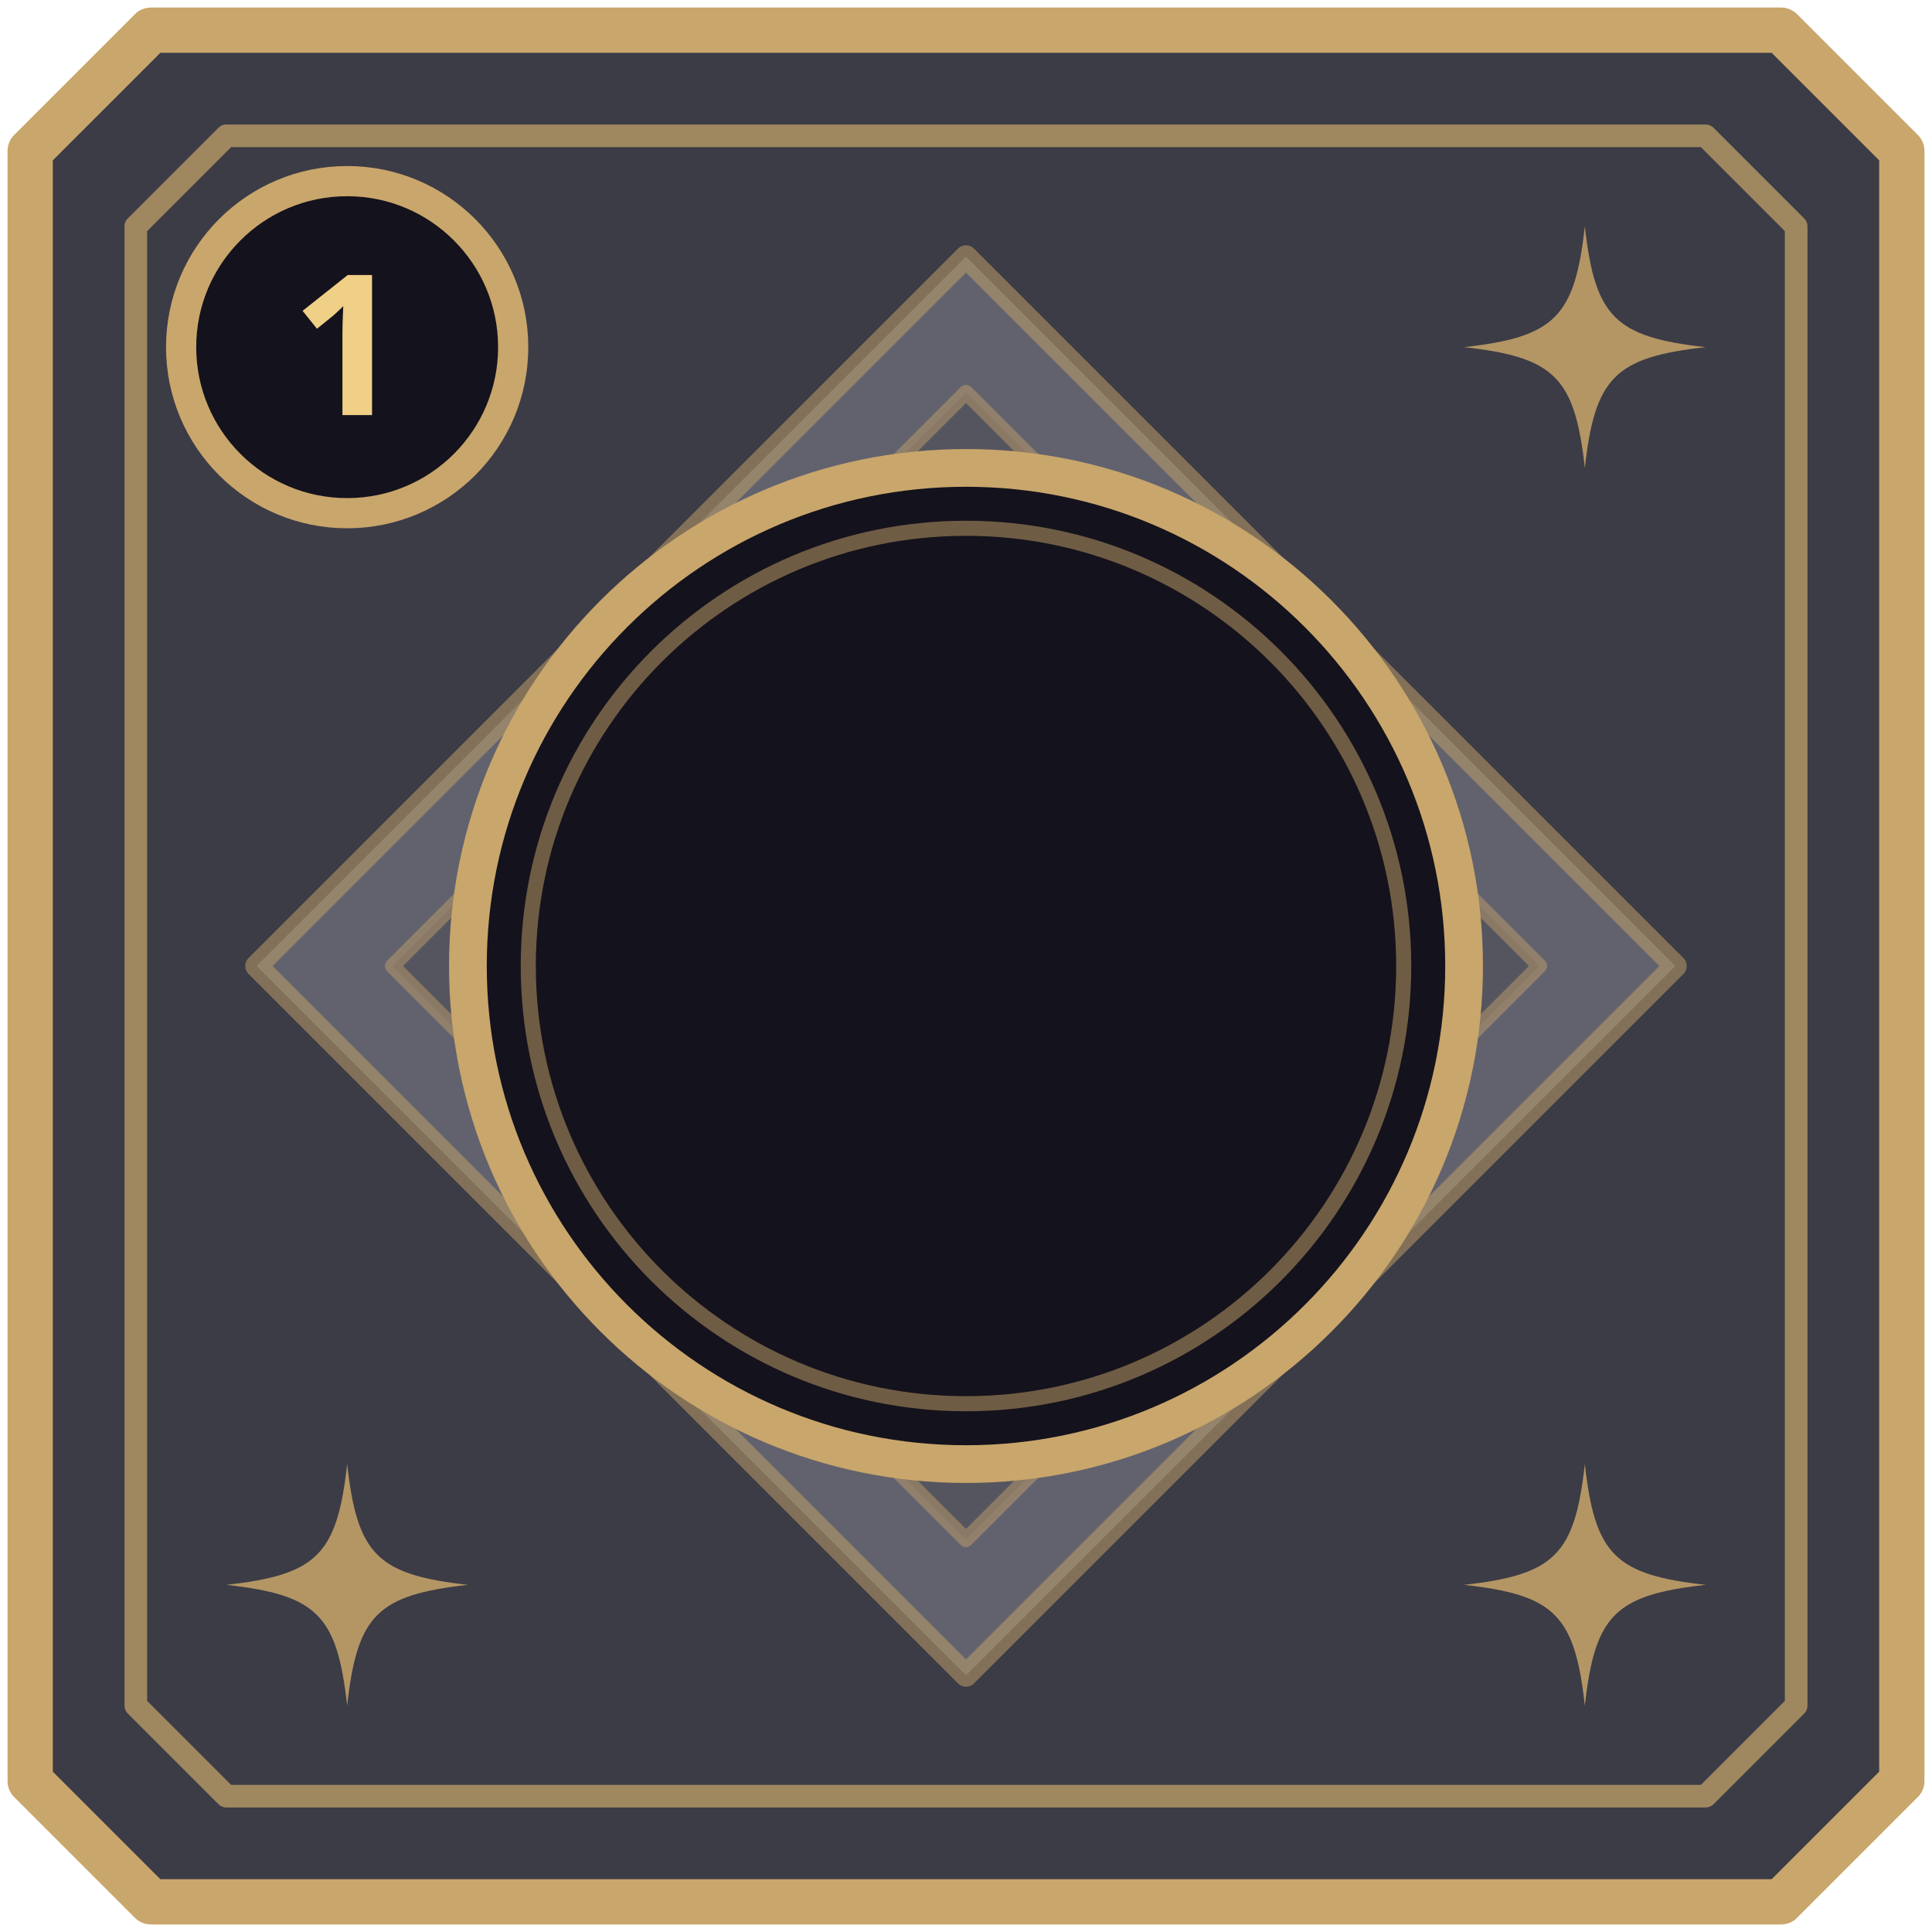
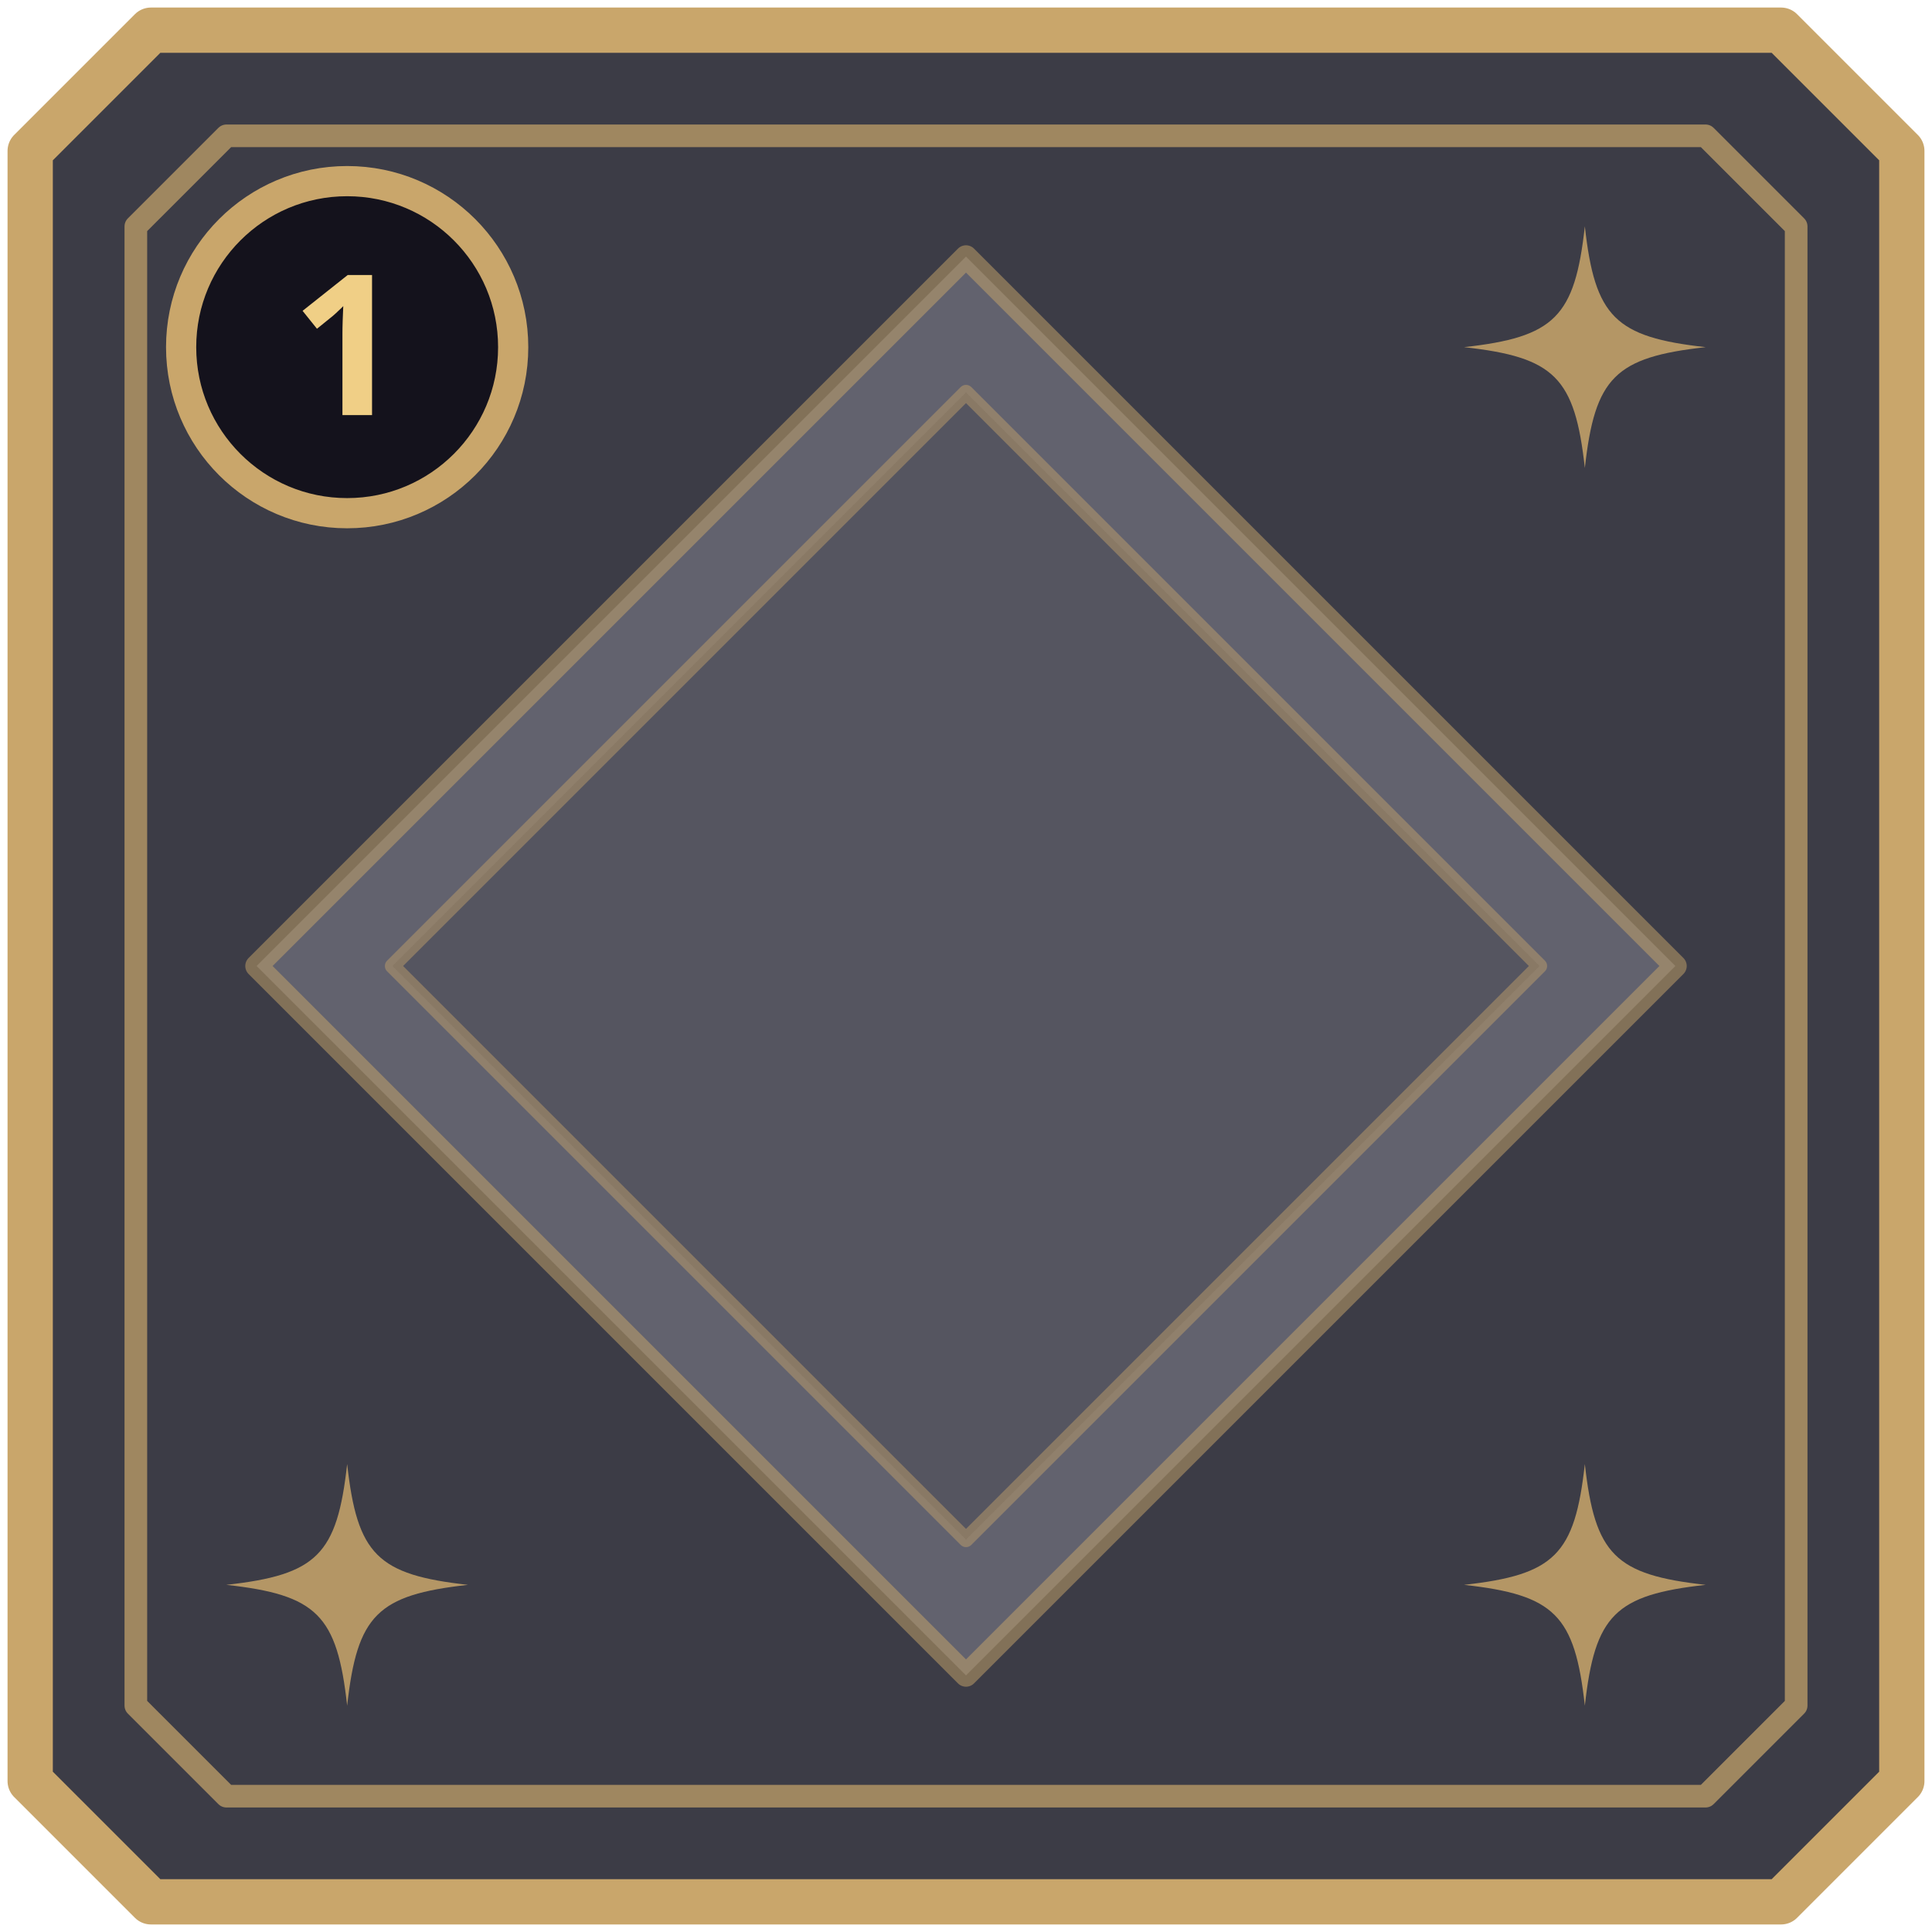
<svg xmlns="http://www.w3.org/2000/svg" viewBox="0 0 256 256">
  <polygon points="20,4 236,4 252,20 252,236 236,252 20,252 4,236 4,20" fill="#3c3c46" />
  <polygon points="20,4 236,4 252,20 252,236 236,252 20,252 4,236 4,20" fill="none" stroke="#C9A66B" stroke-width="6" stroke-linejoin="round" />
  <polygon points="30,18 226,18 238,30 238,226 226,238 30,238 18,226 18,30" fill="none" stroke="#C9A66B" stroke-width="3" opacity=".7" stroke-linejoin="round" />
  <polygon points="128,34 222,128 128,222 34,128" fill="#62626e" stroke="#C9A66B" stroke-width="3" stroke-opacity=".5" stroke-linejoin="round" />
  <polygon points="128,52 204,128 128,204 52,128" fill="#555560" stroke="#C9A66B" stroke-width="2" stroke-opacity=".45" stroke-linejoin="round" />
-   <circle cx="128" cy="128" r="66" fill="#14121C" stroke="#C9A66B" stroke-width="5" />
-   <circle cx="128" cy="128" r="58" fill="none" stroke="#C9A66B" stroke-width="2" opacity=".5" />
  <circle cx="46" cy="46" r="22" fill="#14121C" stroke="#C9A66B" stroke-width="4" />
  <text x="46" y="55" text-anchor="middle" font-family="system-ui,sans-serif" font-weight="800" font-size="26" fill="#F0CF86">1</text>
  <path transform="translate(210,46) scale(.667)" fill="#C9A66B" opacity=".85" d="M0,-24 C2,-6 6,-2 24,0 C6,2 2,6 0,24 C-2,6 -6,2 -24,0 C-6,-2 -2,-6 0,-24Z" />
  <path transform="translate(46,210) scale(.667)" fill="#C9A66B" opacity=".85" d="M0,-24 C2,-6 6,-2 24,0 C6,2 2,6 0,24 C-2,6 -6,2 -24,0 C-6,-2 -2,-6 0,-24Z" />
  <path transform="translate(210,210) scale(.667)" fill="#C9A66B" opacity=".85" d="M0,-24 C2,-6 6,-2 24,0 C6,2 2,6 0,24 C-2,6 -6,2 -24,0 C-6,-2 -2,-6 0,-24Z" />
</svg>
